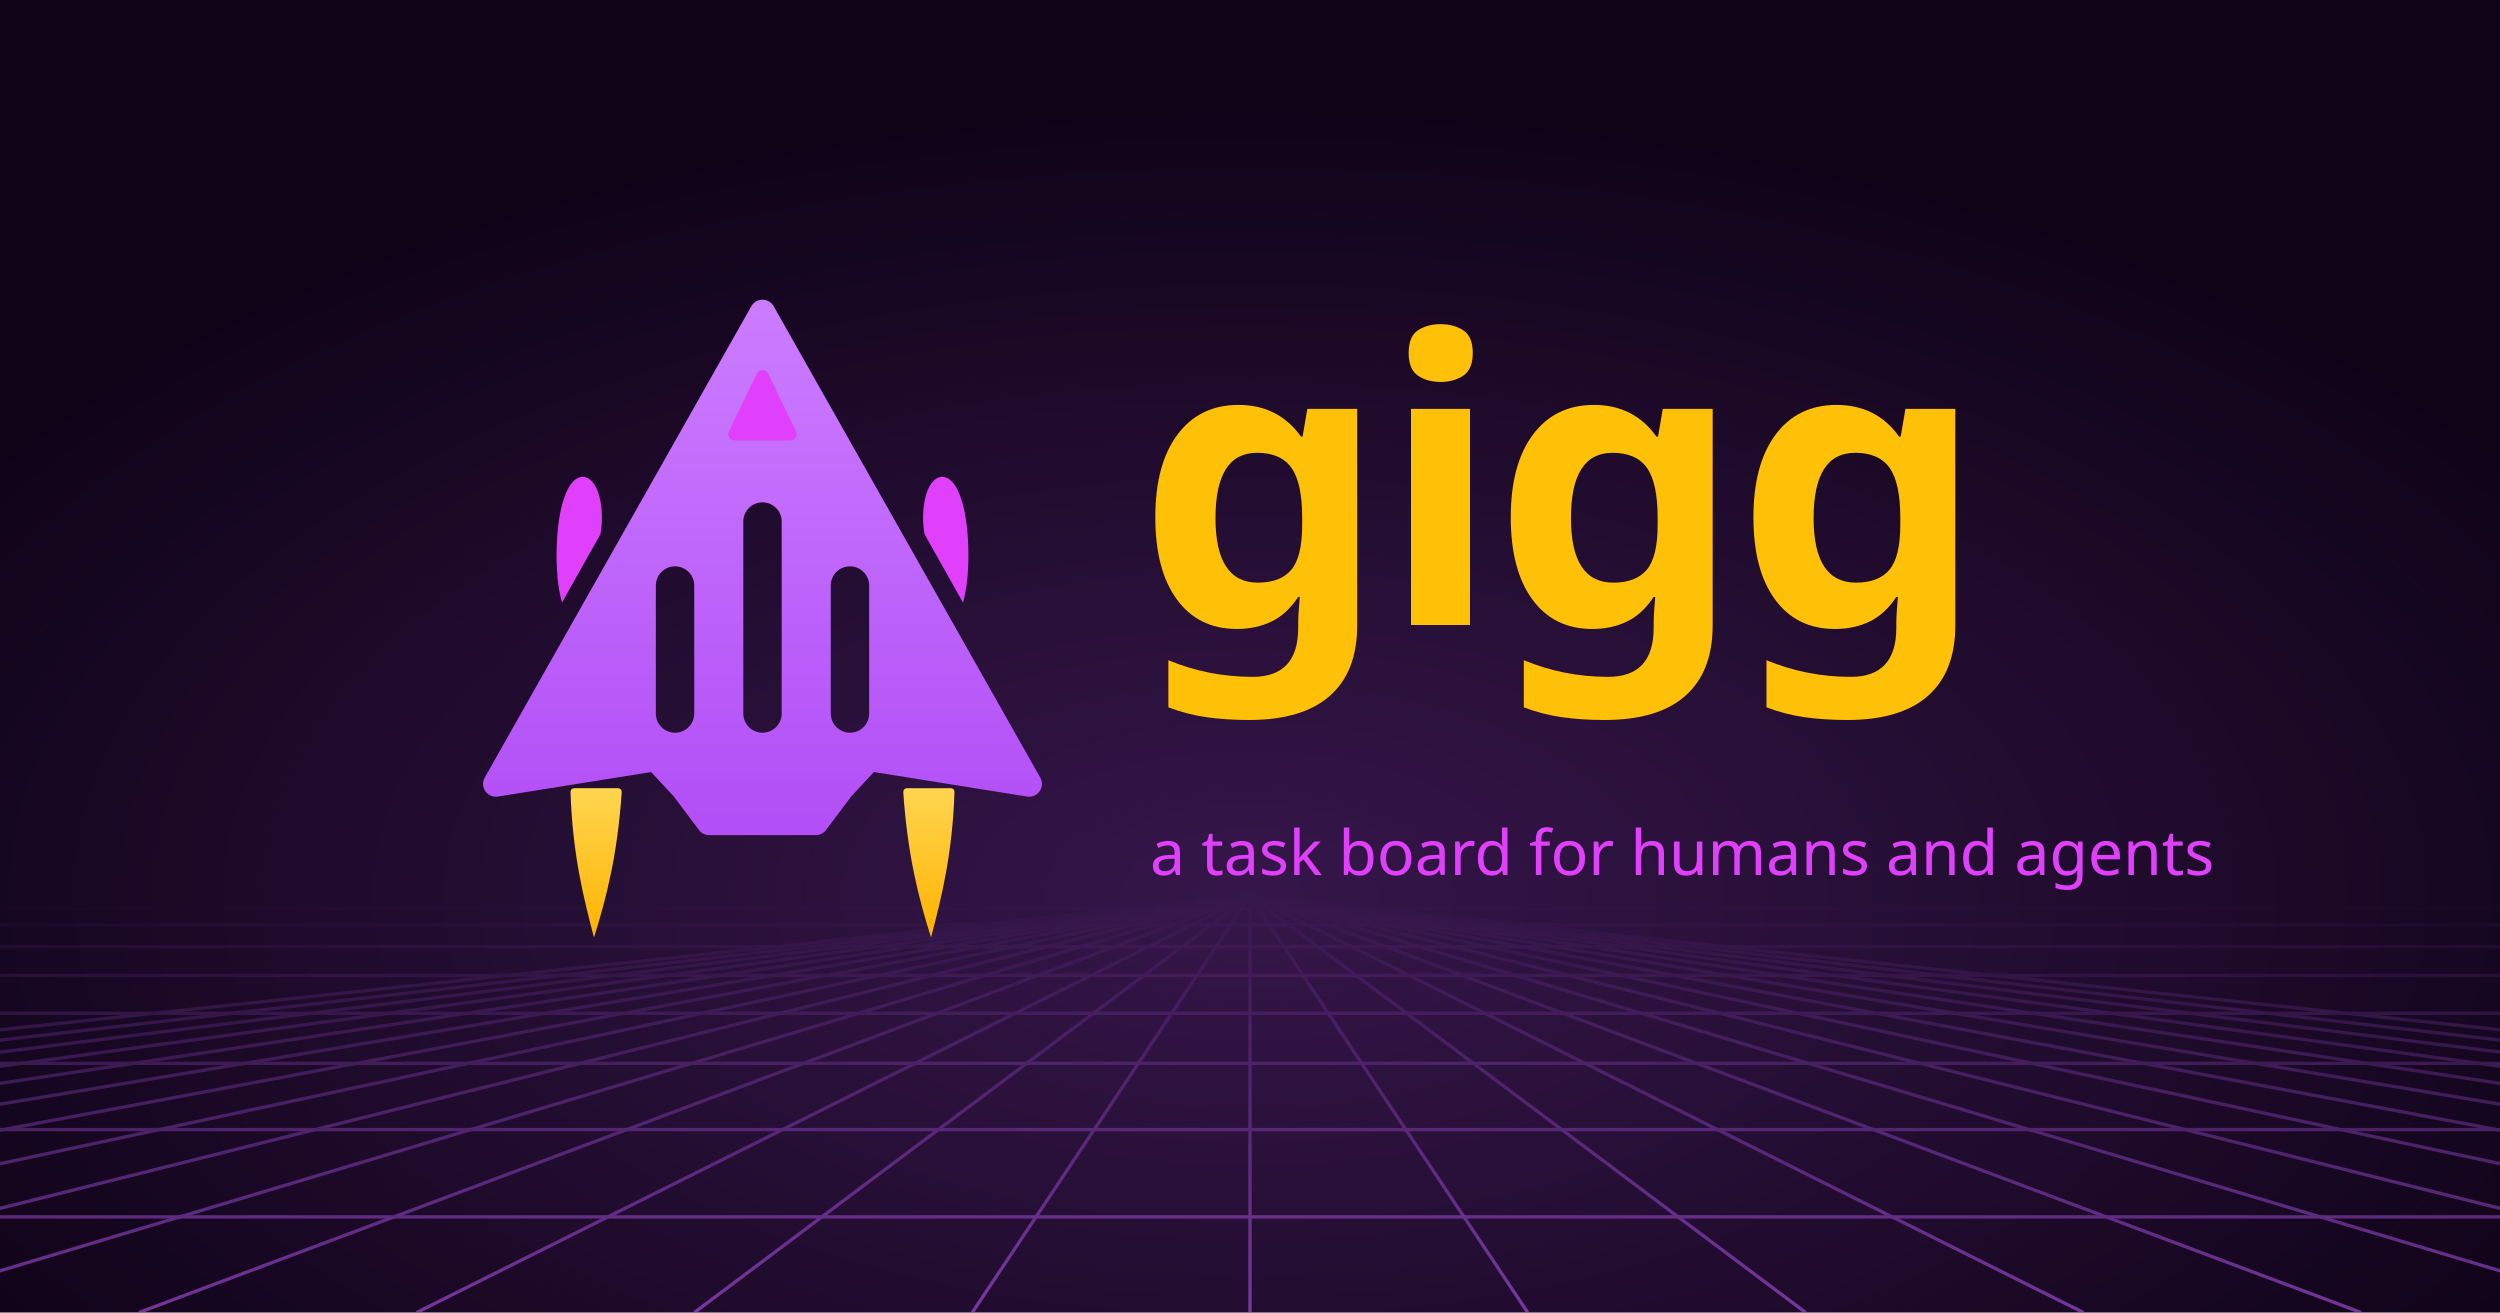
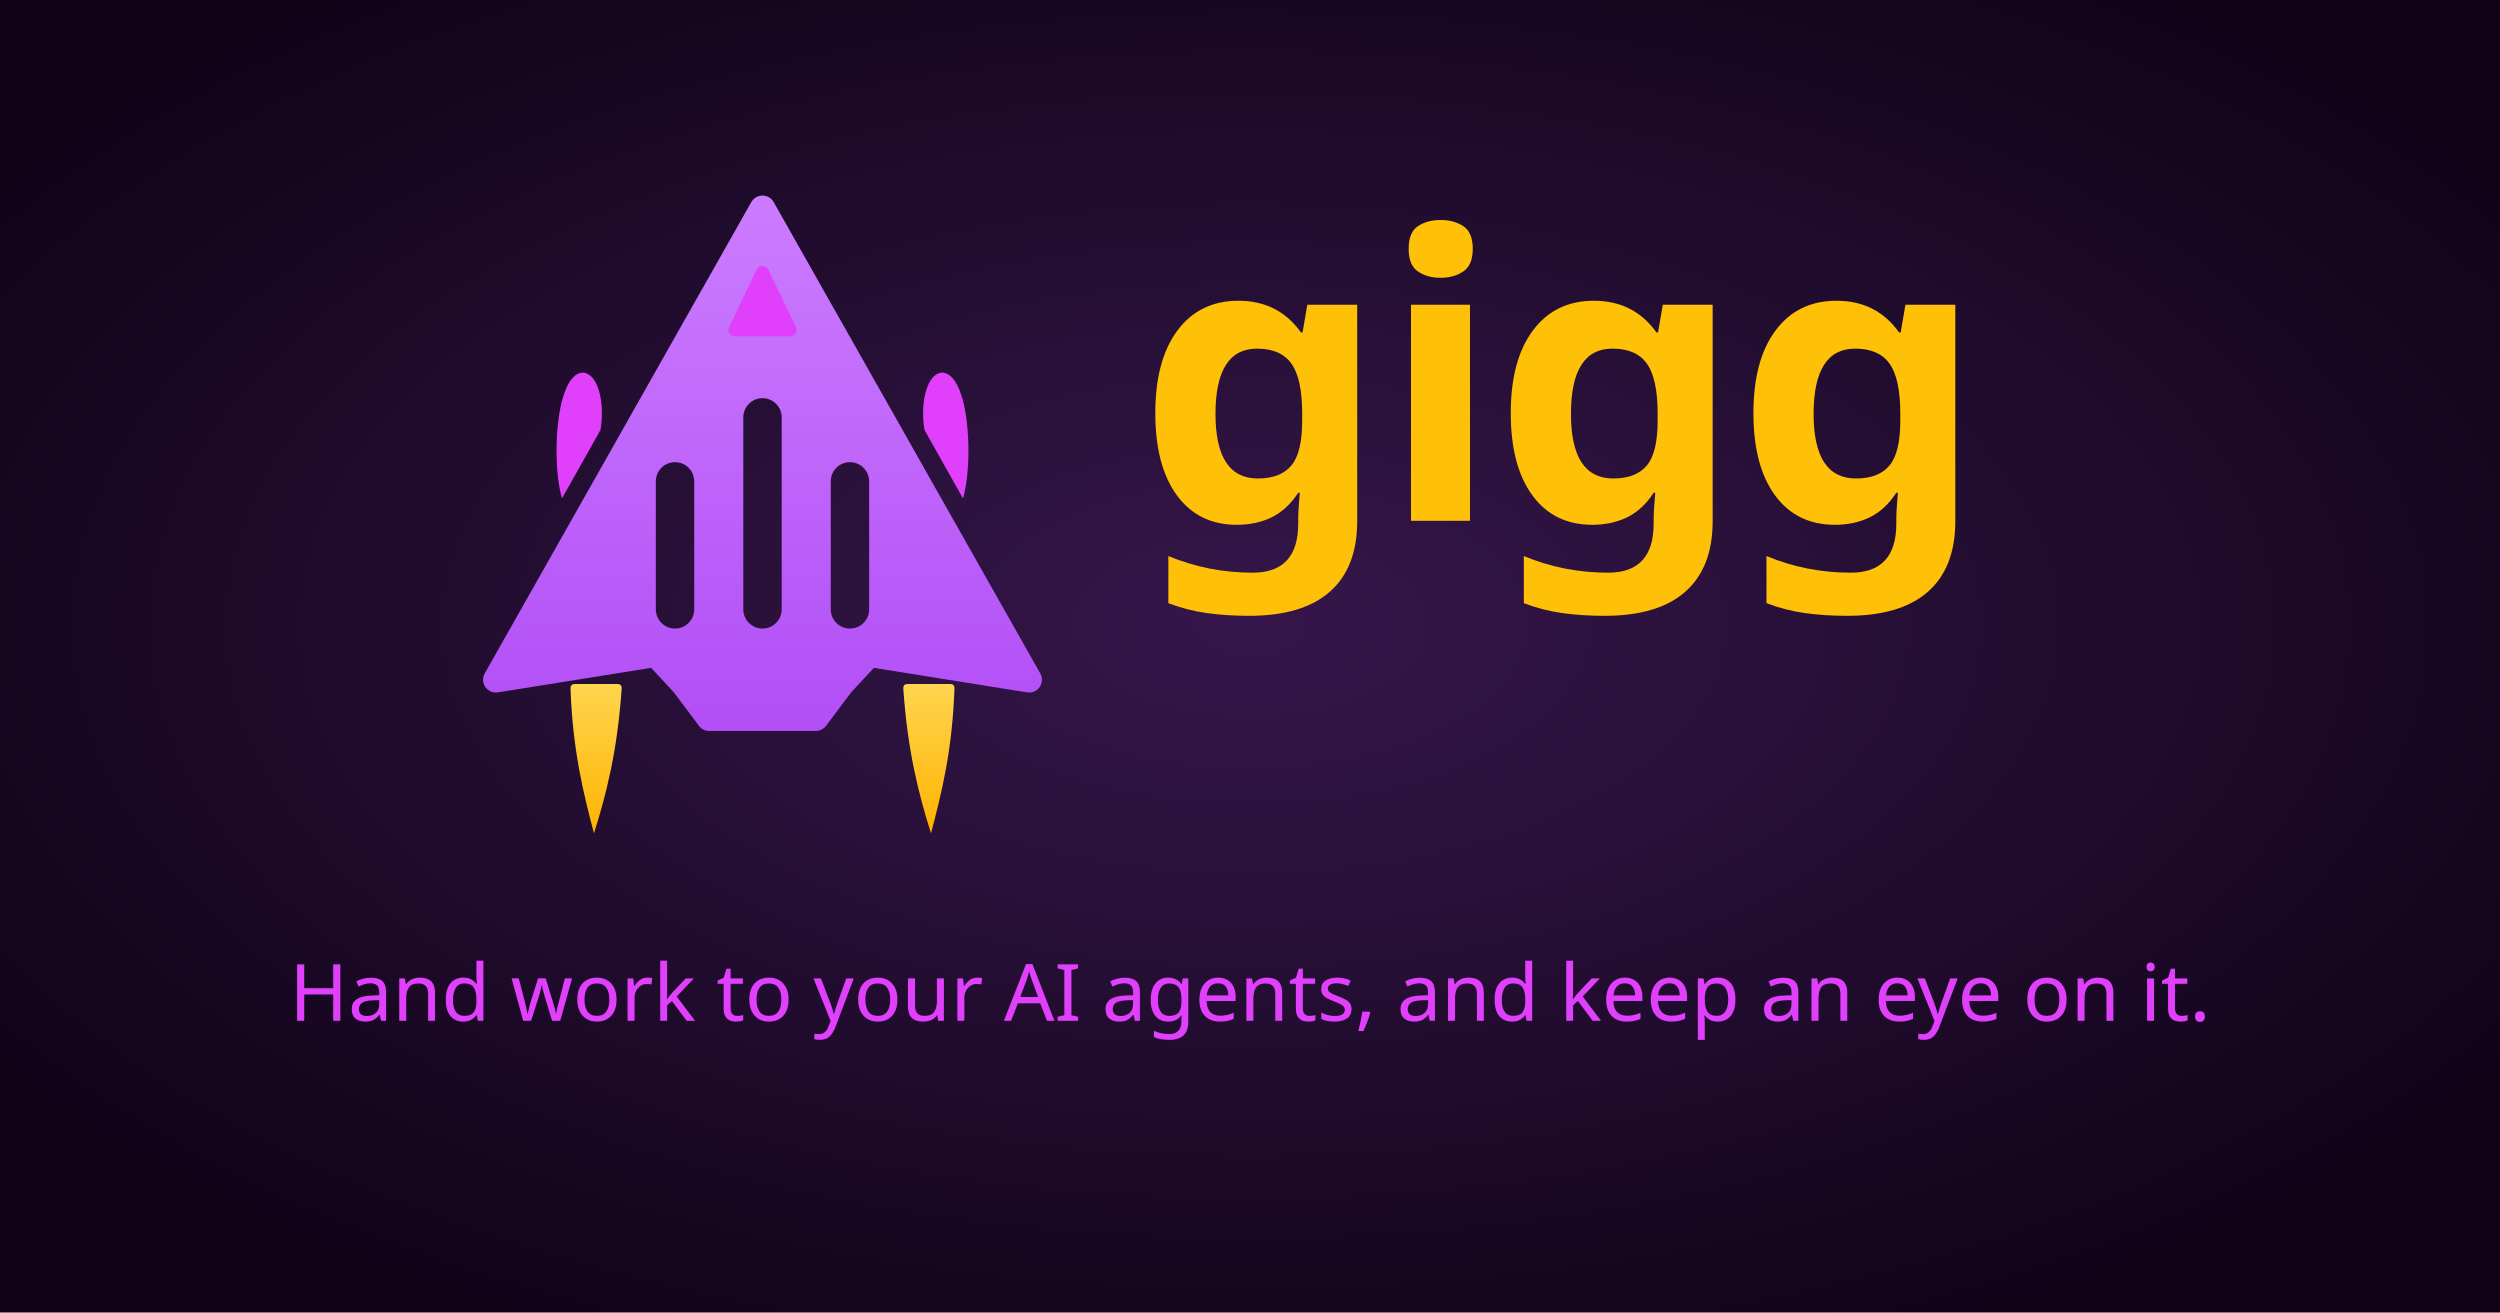
<svg xmlns="http://www.w3.org/2000/svg" width="1200" height="630" viewBox="0 0 1200 630">
  <defs>
-     <linearGradient id="fade" x1="0" y1="430" x2="0" y2="630" gradientUnits="userSpaceOnUse">
+     <linearGradient id="fade" x1="0" y1="300" x2="0" y2="630" gradientUnits="userSpaceOnUse">
      <stop offset="0" stop-color="white" stop-opacity="0" />
      <stop offset="1" stop-color="white" stop-opacity="0.55" />
    </linearGradient>
    <mask id="gridfade">
      <rect width="1200" height="630" fill="url(#fade)" />
    </mask>
-     <radialGradient id="haze" cx="0.5" cy="0.683" r="0.6">
+     <radialGradient id="haze" cx="0.5" cy="0.476" r="0.6">
      <stop offset="0" stop-color="#BE5CFF" stop-opacity="0.22" />
      <stop offset="1" stop-color="#BE5CFF" stop-opacity="0" />
    </radialGradient>
  </defs>
  <rect width="1200" height="630" fill="#100318" />
  <rect width="1200" height="630" fill="url(#haze)" />
-   <g stroke="#BE5CFF" stroke-width="1.6" mask="url(#gridfade)">
-     <line x1="600.0" y1="430" x2="-1266.7" y2="630" />
-     <line x1="600.0" y1="430" x2="-1133.3" y2="630" />
-     <line x1="600.0" y1="430" x2="-1000.0" y2="630" />
-     <line x1="600.0" y1="430" x2="-866.7" y2="630" />
-     <line x1="600.0" y1="430" x2="-733.3" y2="630" />
-     <line x1="600.0" y1="430" x2="-600.0" y2="630" />
-     <line x1="600.0" y1="430" x2="-466.7" y2="630" />
-     <line x1="600.0" y1="430" x2="-333.3" y2="630" />
-     <line x1="600.0" y1="430" x2="-200.0" y2="630" />
-     <line x1="600.0" y1="430" x2="-66.7" y2="630" />
-     <line x1="600.0" y1="430" x2="66.7" y2="630" />
-     <line x1="600.0" y1="430" x2="200.0" y2="630" />
-     <line x1="600.0" y1="430" x2="333.3" y2="630" />
-     <line x1="600.0" y1="430" x2="466.7" y2="630" />
-     <line x1="600.0" y1="430" x2="600.0" y2="630" />
-     <line x1="600.0" y1="430" x2="733.3" y2="630" />
-     <line x1="600.0" y1="430" x2="866.7" y2="630" />
-     <line x1="600.0" y1="430" x2="1000.0" y2="630" />
-     <line x1="600.0" y1="430" x2="1133.3" y2="630" />
-     <line x1="600.0" y1="430" x2="1266.7" y2="630" />
-     <line x1="600.0" y1="430" x2="1400.0" y2="630" />
-     <line x1="600.0" y1="430" x2="1533.3" y2="630" />
-     <line x1="600.0" y1="430" x2="1666.7" y2="630" />
-     <line x1="600.0" y1="430" x2="1800.0" y2="630" />
-     <line x1="600.0" y1="430" x2="1933.3" y2="630" />
-     <line x1="600.0" y1="430" x2="2066.7" y2="630" />
-     <line x1="600.0" y1="430" x2="2200.0" y2="630" />
-     <line x1="600.0" y1="430" x2="2333.3" y2="630" />
-     <line x1="600.0" y1="430" x2="2466.7" y2="630" />
-     <line x1="0" y1="436.0" x2="1200" y2="436.0" />
-     <line x1="0" y1="443.9" x2="1200" y2="443.9" />
-     <line x1="0" y1="454.4" x2="1200" y2="454.4" />
-     <line x1="0" y1="468.2" x2="1200" y2="468.2" />
-     <line x1="0" y1="486.4" x2="1200" y2="486.4" />
-     <line x1="0" y1="510.4" x2="1200" y2="510.4" />
-     <line x1="0" y1="542.2" x2="1200" y2="542.2" />
-     <line x1="0" y1="584.1" x2="1200" y2="584.1" />
-     <line x1="0" y1="639.4" x2="1200" y2="639.4" />
-   </g>
-   <g transform="translate(135.62,74.23) scale(1.0239)">
+   <g transform="translate(135.62,24.23) scale(1.0239)">
    <defs>
      <linearGradient id="hullo" x1="0" y1="74" x2="0" y2="313" gradientUnits="userSpaceOnUse">
        <stop offset="0" stop-color="#CB7BFF" />
        <stop offset="1" stop-color="#B24FF6" />
      </linearGradient>
      <linearGradient id="flameo" x1="0" y1="297" x2="0" y2="367" gradientUnits="userSpaceOnUse">
        <stop offset="0" stop-color="#FFD54F" />
        <stop offset="1" stop-color="#FFB300" />
      </linearGradient>
      <mask id="cuto" maskUnits="userSpaceOnUse" x="0" y="0" width="450" height="450">
        <path d="M225,74 L350,295 L275,283 L262,297 L250,313 L200,313 L188,297 L175,283 L100,295 Z" fill="white" stroke="white" stroke-width="12" stroke-linejoin="round" />
        <rect x="175" y="193" width="18" height="78" rx="9" fill="black" />
        <rect x="216" y="163" width="18" height="108" rx="9" fill="black" />
        <rect x="257" y="193" width="18" height="78" rx="9" fill="black" />
      </mask>
    </defs>
    <rect x="0" y="0" width="450" height="450" fill="url(#hullo)" mask="url(#cuto)" />
    <path d="M225,104 L238,131 L212,131 Z" fill="#E040FB" stroke="#E040FB" stroke-width="6" stroke-linejoin="round" />
    <path d="M141,151 C149,152 151,168 149,178 L131,210 C127,196 128,172 132,161 C134,155 137,151 141,151 Z" fill="#E040FB" />
    <path d="M141,151 C149,152 151,168 149,178 L131,210 C127,196 128,172 132,161 C134,155 137,151 141,151 Z" fill="#E040FB" transform="translate(450,0) scale(-1,1)" />
    <path d="M135,299 Q135,297 137,297 L157,297 Q159,297 159,299 C157,328 152,348 146,367 C141,348 136,328 135,299 Z" fill="url(#flameo)" />
    <path d="M135,299 Q135,297 137,297 L157,297 Q159,297 159,299 C157,328 152,348 146,367 C141,348 136,328 135,299 Z" fill="url(#flameo)" transform="translate(450,0) scale(-1,1)" />
  </g>
-   <text x="546" y="300" font-family="Poppins" font-weight="700" font-size="190" letter-spacing="-3.8" fill="#FFC107">gigg</text>
-   <text x="552" y="420" font-family="Poppins" font-weight="500" font-size="30" fill="#E040FB">a task board for humans and agents</text>
+   <text x="546" y="250" font-family="Poppins" font-weight="700" font-size="190" letter-spacing="-3.8" fill="#FFC107">gigg</text>
+   <text x="600" y="490" text-anchor="middle" font-family="Poppins" font-weight="500" font-size="38" fill="#E040FB">Hand work to your AI agents, and keep an eye on it.</text>
</svg>
